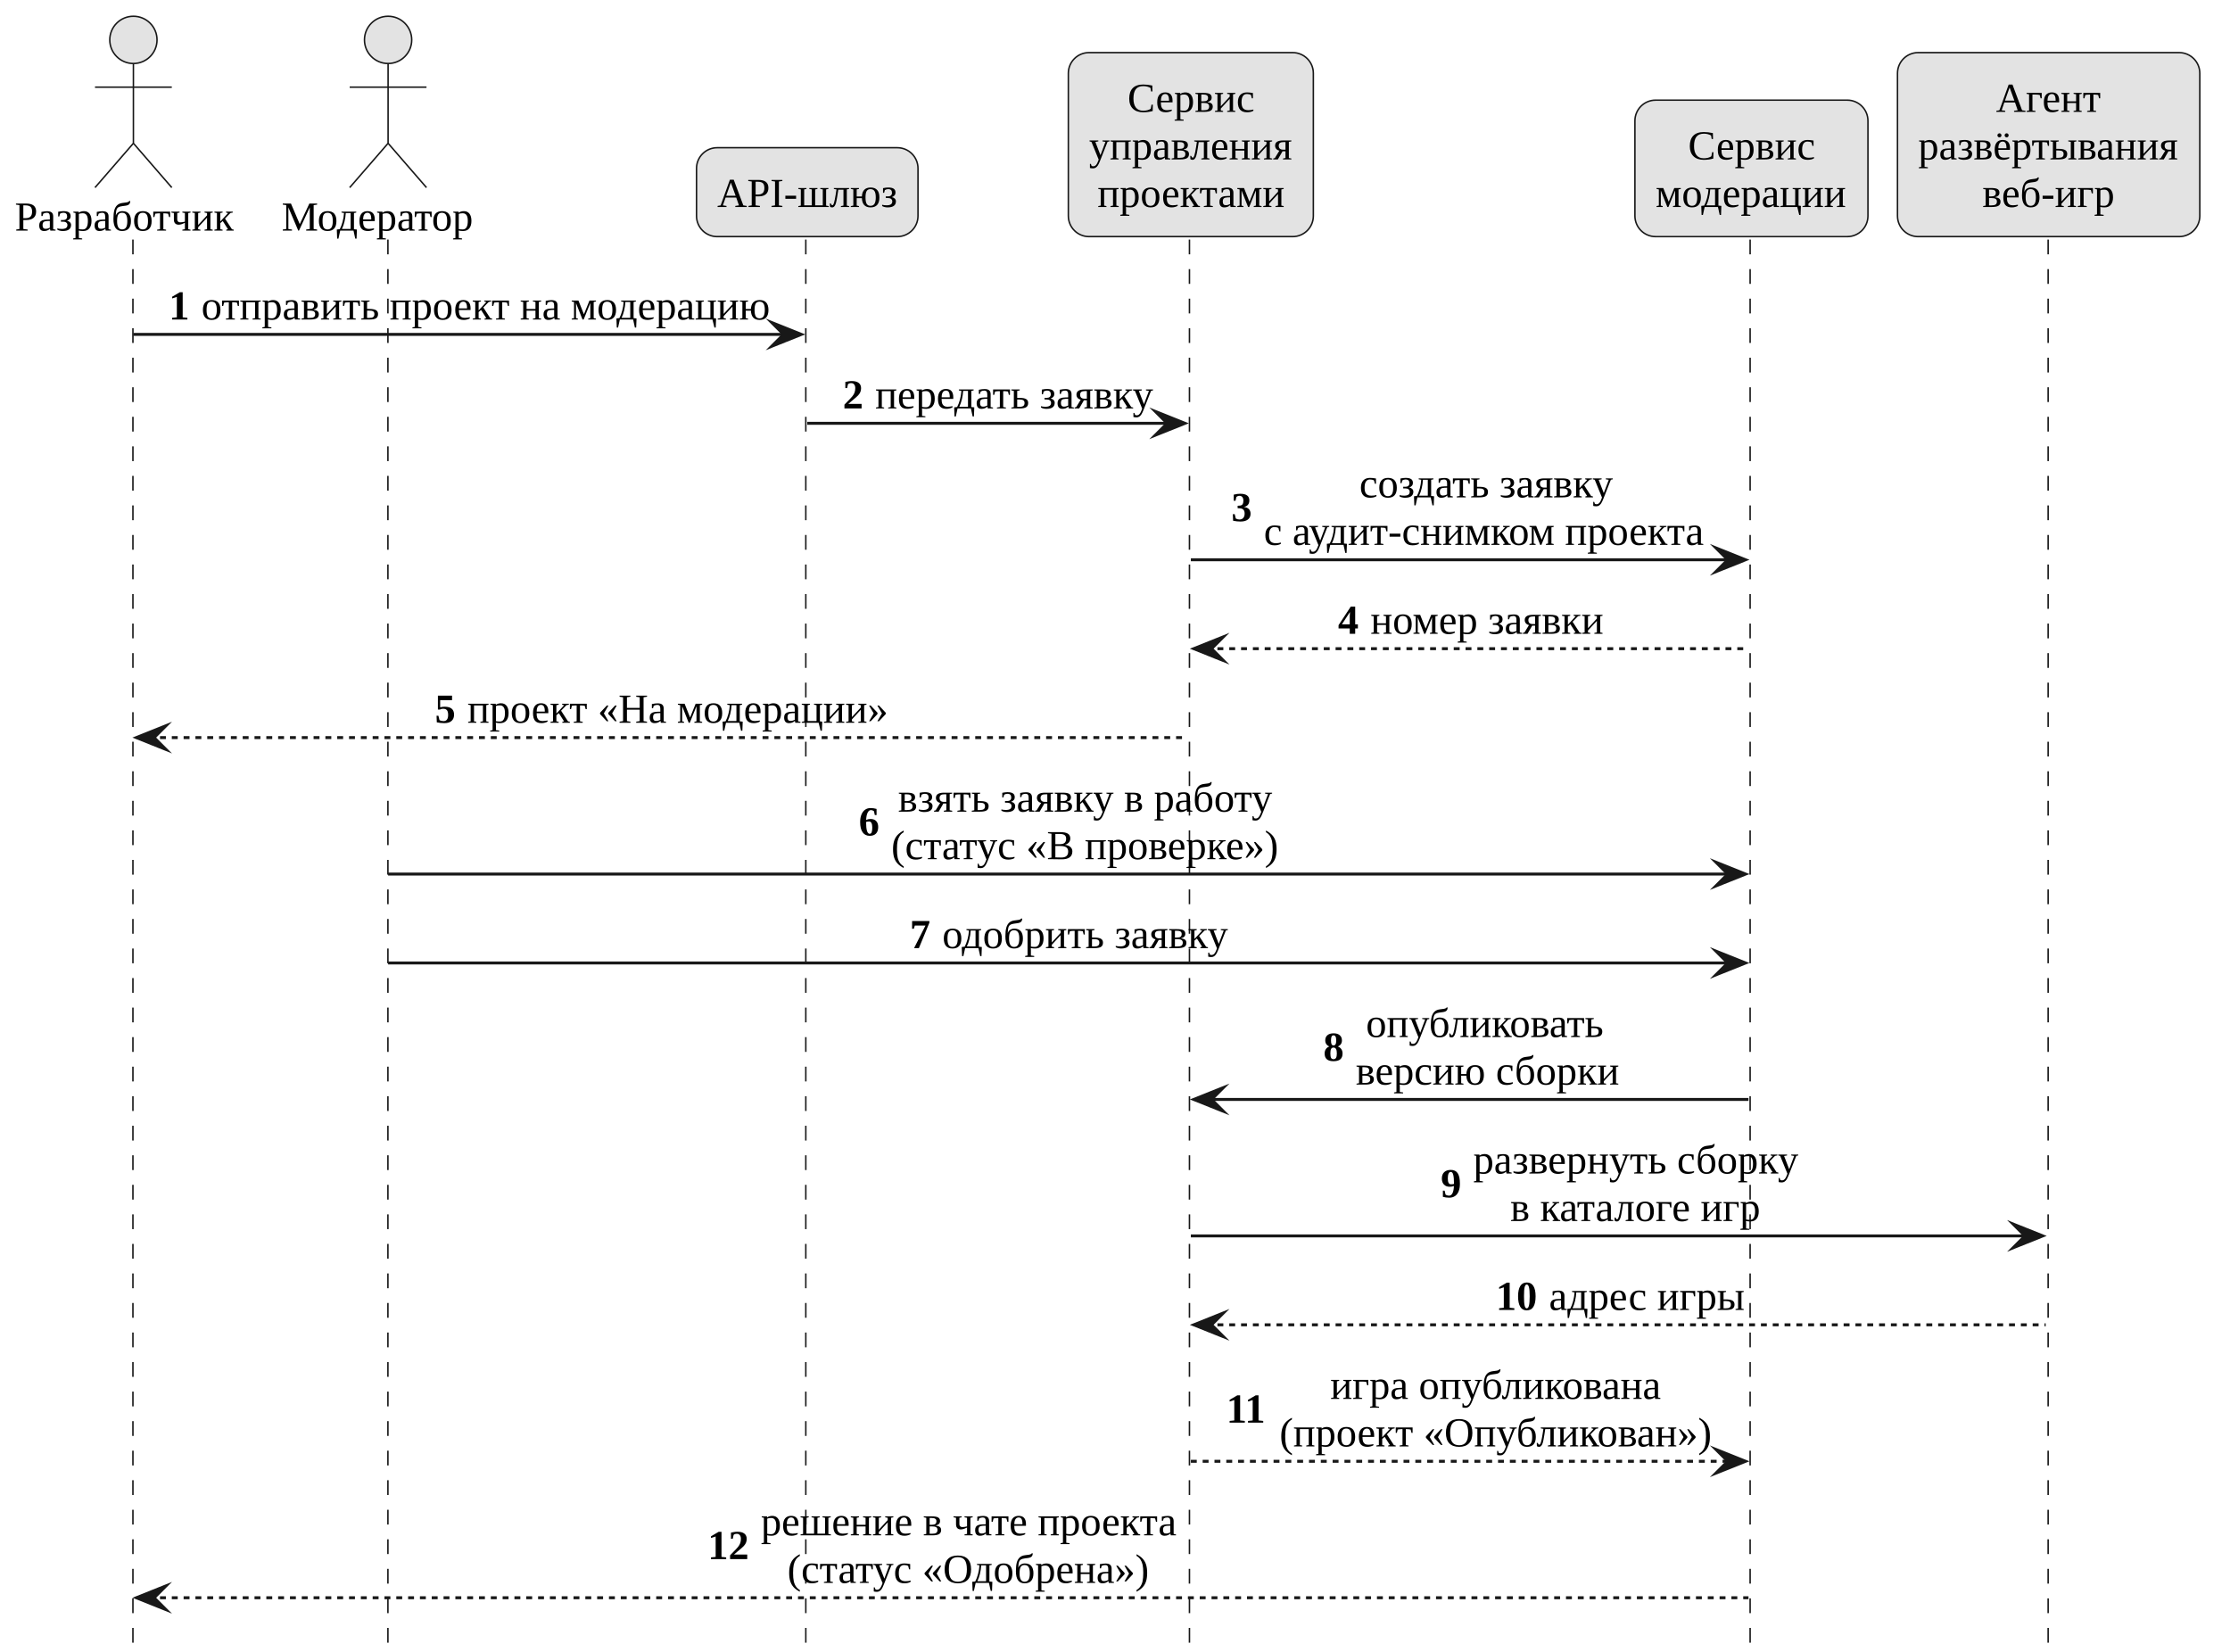
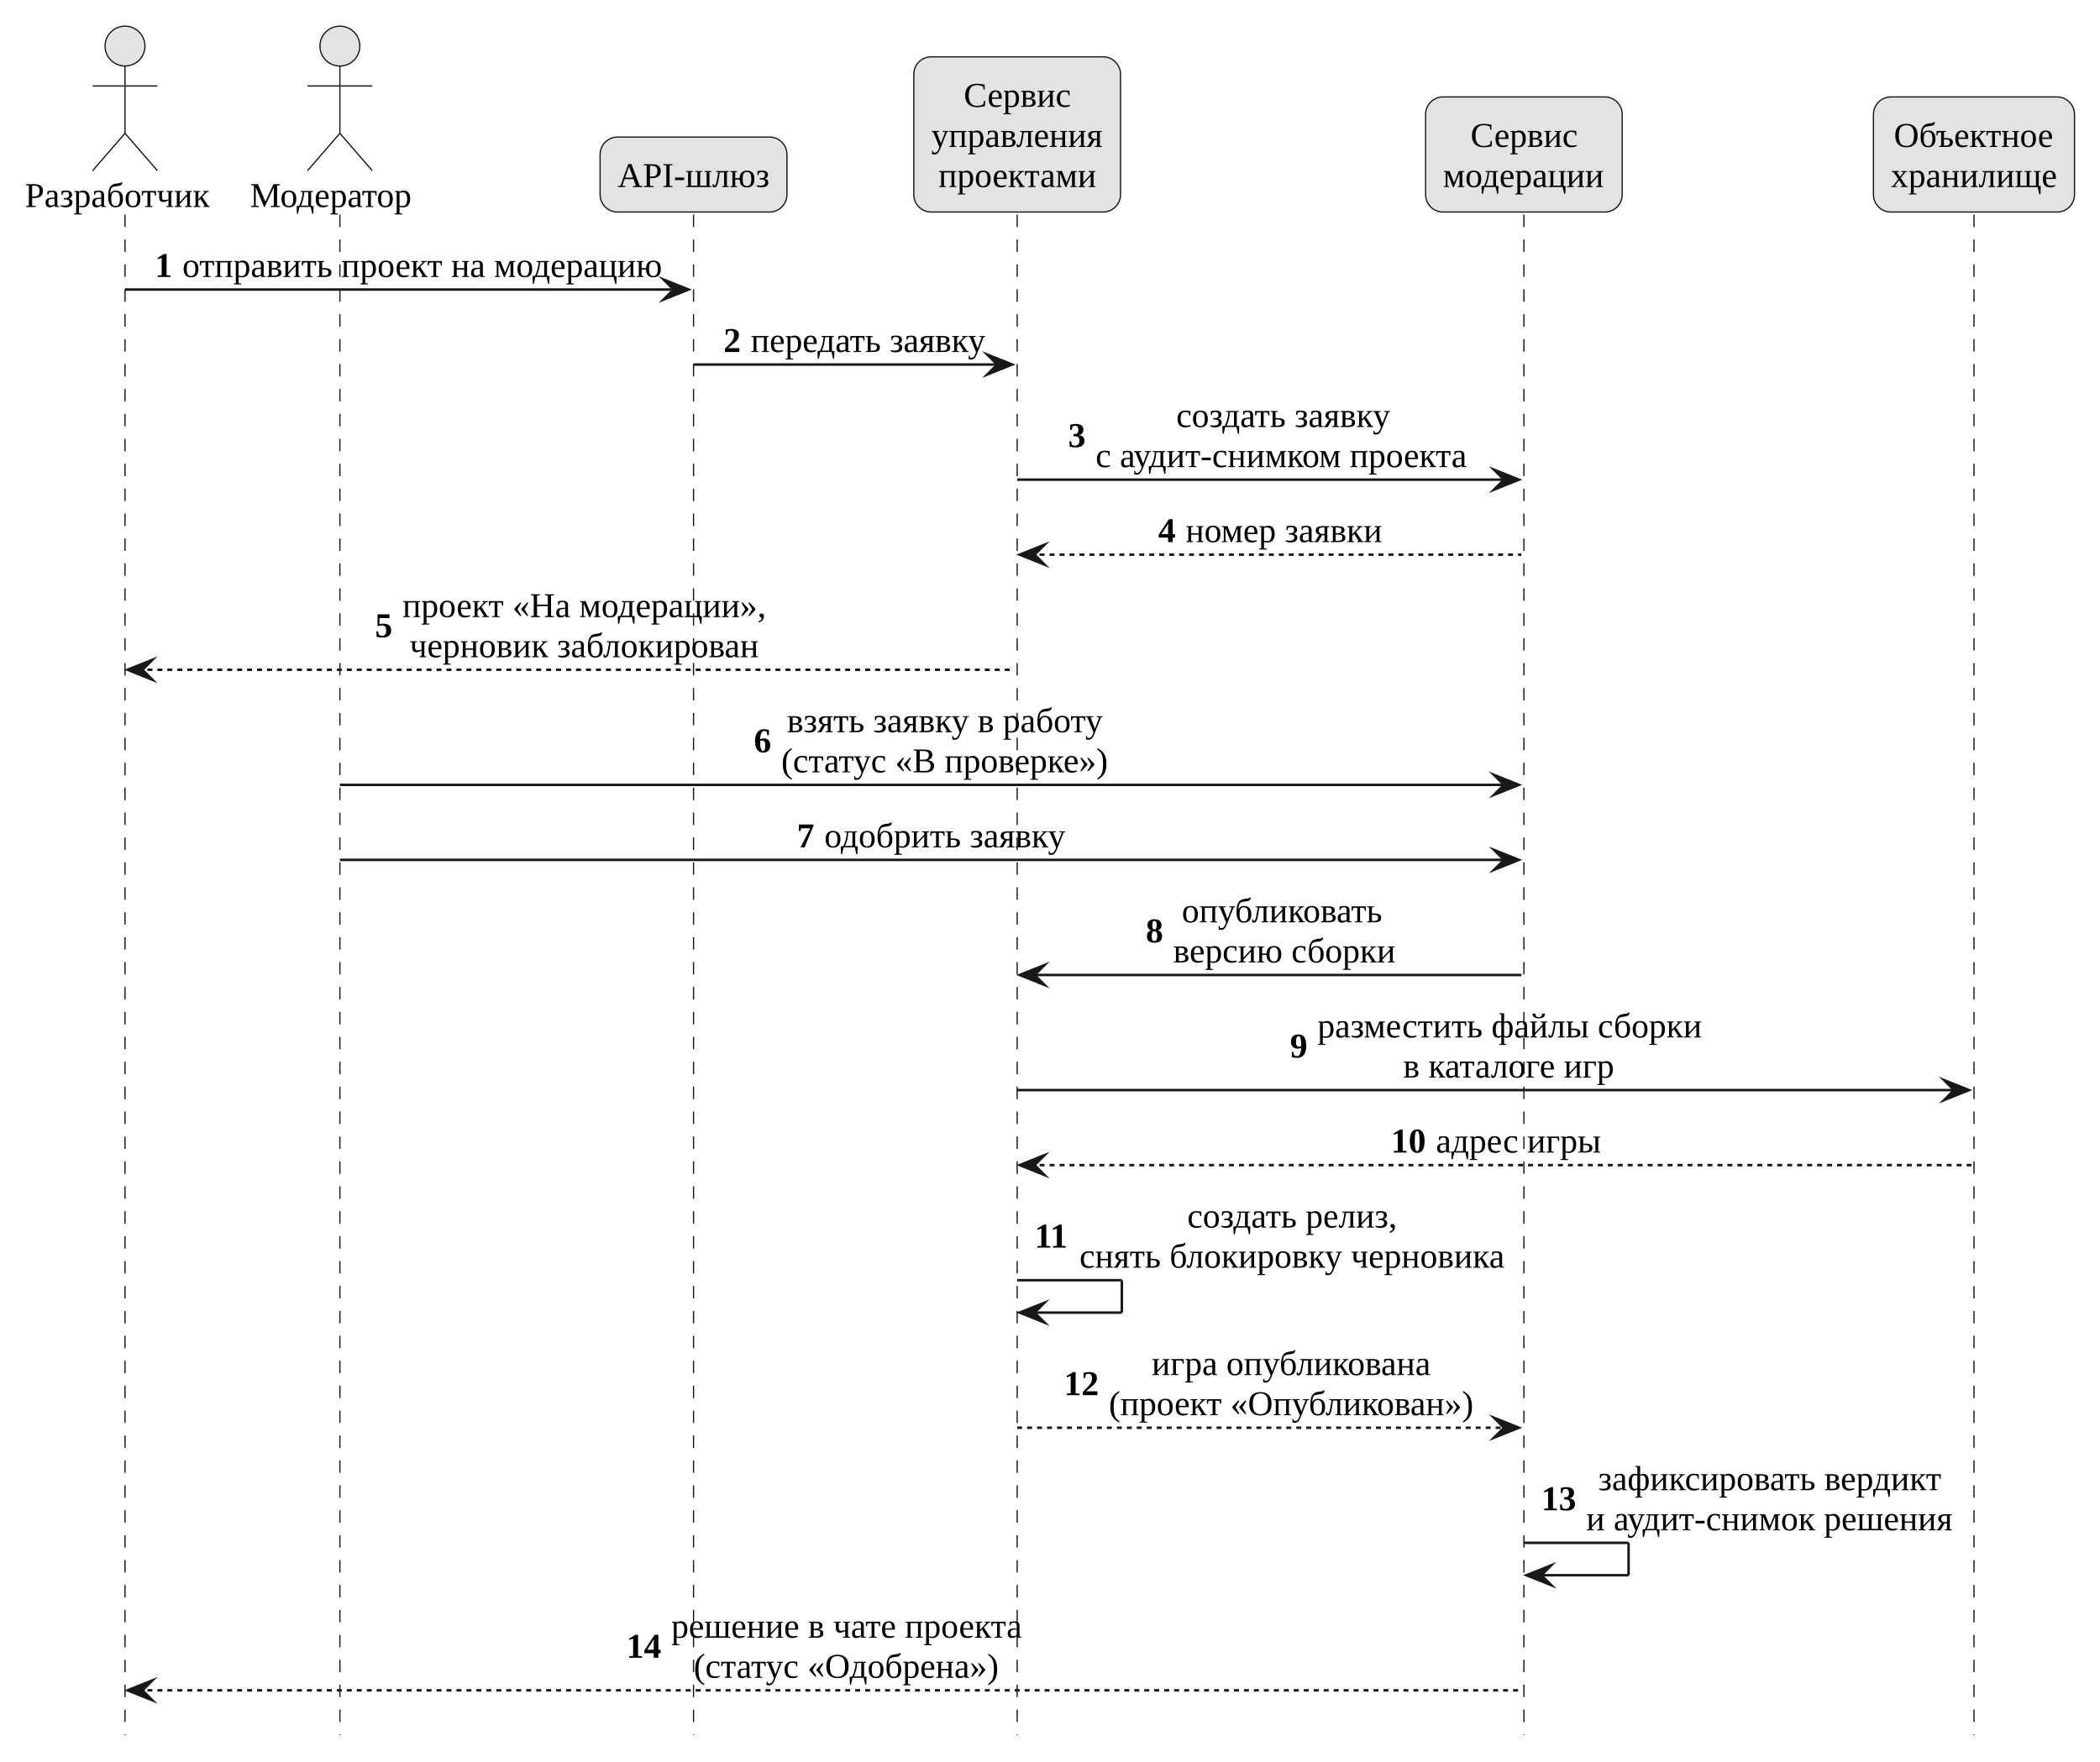
- <svg xmlns="http://www.w3.org/2000/svg" contentStyleType="text/css" data-diagram-type="SEQUENCE" height="1281.042px" preserveAspectRatio="none" style="width:1730px;height:1281px;background:#FFFFFF;" version="1.1" viewBox="0 0 1730 1281" width="1730.208px" zoomAndPan="magnify">
+ <svg xmlns="http://www.w3.org/2000/svg" version="1.1" data-diagram-type="SEQUENCE" style="width:1931px;height:1620px;background:#FFFFFF;" width="1931.875px" height="1620.208px" viewBox="0 0 1931 1620" zoomAndPan="magnify" preserveAspectRatio="none" contentStyleType="text/css">
  <defs />
-   <g>
-     <g class="participant-lifeline" data-entity-uid="part1" data-qualified-name="Dev" data-source-line="5" id="part1-lifeline">
-       <g>
-         <rect fill="#000000" fill-opacity="0" height="1094.902" width="18.333" x="94.325" y="185.851" />
-         <line style="stroke:#181818;stroke-width:1.146;stroke-dasharray:11.458,11.458;" x1="103.125" x2="103.125" y1="185.851" y2="1280.753" />
-       </g>
+   <g font-family="sans-serif" lengthAdjust="spacing">
+     <g>
+       <rect x="106.93" y="197.309" width="18.333" height="1398.532" fill="#000" fill-opacity="0" />
+       <line x1="114.95" y1="197.309" x2="114.95" y2="1595.841" style="stroke:#181818;stroke-width:1.146;stroke-dasharray:11.458,11.458;" />
    </g>
-     <g class="participant-lifeline" data-entity-uid="part2" data-qualified-name="Mod" data-source-line="6" id="part2-lifeline">
-       <g>
-         <rect fill="#000000" fill-opacity="0" height="1094.902" width="18.333" x="291.91" y="185.851" />
-         <line style="stroke:#181818;stroke-width:1.146;stroke-dasharray:11.458,11.458;" x1="300.942" x2="300.942" y1="185.851" y2="1280.753" />
-       </g>
+     <g>
+       <rect x="304.514" y="197.309" width="18.333" height="1398.532" fill="#000" fill-opacity="0" />
+       <line x1="312.535" y1="197.309" x2="312.535" y2="1595.841" style="stroke:#181818;stroke-width:1.146;stroke-dasharray:11.458,11.458;" />
    </g>
-     <g class="participant-lifeline" data-entity-uid="part3" data-qualified-name="GW" data-source-line="7" id="part3-lifeline">
-       <g>
-         <rect fill="#000000" fill-opacity="0" height="1094.902" width="18.333" x="617.089" y="185.851" />
-         <line style="stroke:#181818;stroke-width:1.146;stroke-dasharray:11.458,11.458;" x1="625.137" x2="625.137" y1="185.851" y2="1280.753" />
-       </g>
+     <g>
+       <rect x="629.694" y="197.309" width="18.333" height="1398.532" fill="#000" fill-opacity="0" />
+       <line x1="637.714" y1="197.309" x2="637.714" y2="1595.841" style="stroke:#181818;stroke-width:1.146;stroke-dasharray:11.458,11.458;" />
    </g>
-     <g class="participant-lifeline" data-entity-uid="part4" data-qualified-name="PM" data-source-line="8" id="part4-lifeline">
-       <g>
-         <rect fill="#000000" fill-opacity="0" height="1094.902" width="18.333" x="914.675" y="185.851" />
-         <line style="stroke:#181818;stroke-width:1.146;stroke-dasharray:11.458,11.458;" x1="922.764" x2="922.764" y1="185.851" y2="1280.753" />
-       </g>
+     <g>
+       <rect x="927.279" y="197.309" width="18.333" height="1398.532" fill="#000" fill-opacity="0" />
+       <line x1="935.3" y1="197.309" x2="935.3" y2="1595.841" style="stroke:#181818;stroke-width:1.146;stroke-dasharray:11.458,11.458;" />
    </g>
-     <g class="participant-lifeline" data-entity-uid="part5" data-qualified-name="MS" data-source-line="9" id="part5-lifeline">
-       <g>
-         <rect fill="#000000" fill-opacity="0" height="1094.902" width="18.333" x="1349.57" y="185.851" />
-         <line style="stroke:#181818;stroke-width:1.146;stroke-dasharray:11.458,11.458;" x1="1357.721" x2="1357.721" y1="185.851" y2="1280.753" />
-       </g>
+     <g>
+       <rect x="1393.242" y="197.309" width="18.333" height="1398.532" fill="#000" fill-opacity="0" />
+       <line x1="1401.262" y1="197.309" x2="1401.262" y2="1595.841" style="stroke:#181818;stroke-width:1.146;stroke-dasharray:11.458,11.458;" />
    </g>
-     <g class="participant-lifeline" data-entity-uid="part6" data-qualified-name="AG" data-source-line="10" id="part6-lifeline">
-       <g>
-         <rect fill="#000000" fill-opacity="0" height="1094.902" width="18.333" x="1580.143" y="185.851" />
-         <line style="stroke:#181818;stroke-width:1.146;stroke-dasharray:11.458,11.458;" x1="1588.919" x2="1588.919" y1="185.851" y2="1280.753" />
-       </g>
+     <g>
+       <rect x="1807.1" y="197.309" width="18.333" height="1398.532" fill="#000" fill-opacity="0" />
+       <line x1="1815.121" y1="197.309" x2="1815.121" y2="1595.841" style="stroke:#181818;stroke-width:1.146;stroke-dasharray:11.458,11.458;" />
    </g>
-     <g class="participant participant-head" data-entity-uid="part1" data-qualified-name="Dev" data-source-line="5" id="part1-head">
-       <text fill="#000000" font-family="'Times New Roman'" font-size="32.083" lengthAdjust="spacing" textLength="170.317" x="11.458" y="178.911">Разработчик</text>
-       <ellipse cx="103.492" cy="30.938" fill="#E3E3E3" rx="18.333" ry="18.333" style="stroke:#181818;stroke-width:1.146;" />
-       <path d="M103.492,49.271 L103.492,111.146 M73.7,67.604 L133.284,67.604 M103.492,111.146 L73.7,145.521 M103.492,111.146 L133.284,145.521" fill="none" style="stroke:#181818;stroke-width:1.146;" />
-     </g>
-     <g class="participant participant-head" data-entity-uid="part2" data-qualified-name="Mod" data-source-line="6" id="part2-head">
-       <text fill="#000000" font-family="'Times New Roman'" font-size="32.083" lengthAdjust="spacing" textLength="151.519" x="218.442" y="178.911">Модератор</text>
-       <ellipse cx="301.077" cy="30.938" fill="#E3E3E3" rx="18.333" ry="18.333" style="stroke:#181818;stroke-width:1.146;" />
-       <path d="M301.077,49.271 L301.077,111.146 M271.285,67.604 L330.868,67.604 M301.077,111.146 L271.285,145.521 M301.077,111.146 L330.868,145.521" fill="none" style="stroke:#181818;stroke-width:1.146;" />
-     </g>
-     <g class="participant participant-head" data-entity-uid="part3" data-qualified-name="GW" data-source-line="7" id="part3-head">
-       <rect fill="#E3E3E3" height="68.976" rx="16.042" ry="16.042" style="stroke:#181818;stroke-width:1.146;" width="171.821" x="540.346" y="114.583" />
-       <text fill="#000000" font-family="'Times New Roman'" font-size="32.083" lengthAdjust="spacing" textLength="139.738" x="556.387" y="160.578">API-шлюз</text>
-     </g>
-     <g class="participant participant-head" data-entity-uid="part4" data-qualified-name="PM" data-source-line="8" id="part4-head">
-       <rect fill="#E3E3E3" height="142.761" rx="16.042" ry="16.042" style="stroke:#181818;stroke-width:1.146;" width="190.072" x="828.806" y="40.798" />
-       <text fill="#000000" font-family="'Times New Roman'" font-size="32.083" lengthAdjust="spacing" textLength="98.24" x="874.722" y="86.792">Сервис</text>
-       <text fill="#000000" font-family="'Times New Roman'" font-size="32.083" lengthAdjust="spacing" textLength="157.988" x="844.847" y="123.685">управления</text>
-       <text fill="#000000" font-family="'Times New Roman'" font-size="32.083" lengthAdjust="spacing" textLength="144.814" x="851.435" y="160.578">проектами</text>
-     </g>
-     <g class="participant participant-head" data-entity-uid="part5" data-qualified-name="MS" data-source-line="9" id="part5-head">
-       <rect fill="#E3E3E3" height="105.869" rx="16.042" ry="16.042" style="stroke:#181818;stroke-width:1.146;" width="180.782" x="1268.346" y="77.691" />
-       <text fill="#000000" font-family="'Times New Roman'" font-size="32.083" lengthAdjust="spacing" textLength="98.24" x="1309.617" y="123.685">Сервис</text>
-       <text fill="#000000" font-family="'Times New Roman'" font-size="32.083" lengthAdjust="spacing" textLength="148.699" x="1284.387" y="160.578">модерации</text>
-     </g>
-     <g class="participant participant-head" data-entity-uid="part6" data-qualified-name="AG" data-source-line="10" id="part6-head">
-       <rect fill="#E3E3E3" height="142.761" rx="16.042" ry="16.042" style="stroke:#181818;stroke-width:1.146;" width="234.531" x="1472.044" y="40.798" />
-       <text fill="#000000" font-family="'Times New Roman'" font-size="32.083" lengthAdjust="spacing" textLength="81.759" x="1548.43" y="86.792">Агент</text>
-       <text fill="#000000" font-family="'Times New Roman'" font-size="32.083" lengthAdjust="spacing" textLength="202.448" x="1488.086" y="123.685">развёртывания</text>
-       <text fill="#000000" font-family="'Times New Roman'" font-size="32.083" lengthAdjust="spacing" textLength="102.767" x="1537.927" y="160.578">веб-игр</text>
-     </g>
-     <g class="message" data-entity-1="part1" data-entity-2="part3" data-source-line="11" id="msg1">
-       <polygon fill="#181818" points="598.756,250.244,621.673,259.41,598.756,268.577,607.923,259.41" style="stroke:#181818;stroke-width:2.292;stroke-linejoin:miter;stroke-miterlimit:10;" />
-       <line style="stroke:#181818;stroke-width:2.292;" x1="103.492" x2="612.506" y1="259.41" y2="259.41" />
-       <text fill="#000000" font-family="'Times New Roman'" font-size="32.083" font-weight="700" lengthAdjust="spacing" textLength="16.042" x="130.992" y="247.887">1</text>
-       <text fill="#000000" font-family="'Times New Roman'" font-size="32.083" lengthAdjust="spacing" textLength="442.556" x="156.2" y="247.887">отправить проект на модерацию</text>
-     </g>
-     <g class="message" data-entity-1="part3" data-entity-2="part4" data-source-line="12" id="msg2">
-       <polygon fill="#181818" points="896.342,319.22,919.258,328.386,896.342,337.553,905.508,328.386" style="stroke:#181818;stroke-width:2.292;stroke-linejoin:miter;stroke-miterlimit:10;" />
-       <line style="stroke:#181818;stroke-width:2.292;" x1="626.256" x2="910.092" y1="328.386" y2="328.386" />
-       <text fill="#000000" font-family="'Times New Roman'" font-size="32.083" font-weight="700" lengthAdjust="spacing" textLength="16.042" x="653.756" y="316.863">2</text>
-       <text fill="#000000" font-family="'Times New Roman'" font-size="32.083" lengthAdjust="spacing" textLength="217.377" x="678.964" y="316.863">передать заявку</text>
-     </g>
-     <g class="message" data-entity-1="part4" data-entity-2="part5" data-source-line="13" id="msg3">
-       <polygon fill="#181818" points="1331.237,425.089,1354.153,434.255,1331.237,443.422,1340.403,434.255" style="stroke:#181818;stroke-width:2.292;stroke-linejoin:miter;stroke-miterlimit:10;" />
-       <line style="stroke:#181818;stroke-width:2.292;" x1="923.842" x2="1344.987" y1="434.255" y2="434.255" />
-       <text fill="#000000" font-family="'Times New Roman'" font-size="32.083" font-weight="700" lengthAdjust="spacing" textLength="16.042" x="955.227" y="404.286">3</text>
-       <text fill="#000000" font-family="'Times New Roman'" font-size="32.083" lengthAdjust="spacing" textLength="198.641" x="1054.573" y="385.839">создать заявку</text>
-       <text fill="#000000" font-family="'Times New Roman'" font-size="32.083" lengthAdjust="spacing" textLength="346.917" x="980.435" y="422.732">с аудит-снимком проекта</text>
-     </g>
-     <g class="message" data-entity-1="part5" data-entity-2="part4" data-source-line="14" id="msg4">
-       <polygon fill="#181818" points="949.05,494.065,926.133,503.231,949.05,512.398,939.883,503.231" style="stroke:#181818;stroke-width:2.292;stroke-linejoin:miter;stroke-miterlimit:10;" />
-       <line style="stroke:#181818;stroke-width:2.292;stroke-dasharray:4.583,4.583;" x1="935.3" x2="1356.445" y1="503.231" y2="503.231" />
-       <text fill="#000000" font-family="'Times New Roman'" font-size="32.083" font-weight="700" lengthAdjust="spacing" textLength="16.042" x="1037.988" y="491.708">4</text>
-       <text fill="#000000" font-family="'Times New Roman'" font-size="32.083" lengthAdjust="spacing" textLength="181.393" x="1063.197" y="491.708">номер заявки</text>
-     </g>
-     <g class="message" data-entity-1="part4" data-entity-2="part1" data-source-line="15" id="msg5">
-       <polygon fill="#181818" points="128.7,563.041,105.784,572.207,128.7,581.374,119.534,572.207" style="stroke:#181818;stroke-width:2.292;stroke-linejoin:miter;stroke-miterlimit:10;" />
-       <line style="stroke:#181818;stroke-width:2.292;stroke-dasharray:4.583,4.583;" x1="114.95" x2="921.55" y1="572.207" y2="572.207" />
-       <text fill="#000000" font-family="'Times New Roman'" font-size="32.083" font-weight="700" lengthAdjust="spacing" textLength="16.042" x="337.395" y="560.684">5</text>
-       <text fill="#000000" font-family="'Times New Roman'" font-size="32.083" lengthAdjust="spacing" textLength="327.335" x="362.604" y="560.684">проект «На модерации»</text>
-     </g>
-     <g class="message" data-entity-1="part2" data-entity-2="part5" data-source-line="16" id="msg6">
-       <polygon fill="#181818" points="1331.237,668.909,1354.153,678.076,1331.237,687.243,1340.403,678.076" style="stroke:#181818;stroke-width:2.292;stroke-linejoin:miter;stroke-miterlimit:10;" />
-       <line style="stroke:#181818;stroke-width:2.292;" x1="301.077" x2="1344.987" y1="678.076" y2="678.076" />
-       <text fill="#000000" font-family="'Times New Roman'" font-size="32.083" font-weight="700" lengthAdjust="spacing" textLength="16.042" x="666.199" y="648.106">6</text>
-       <text fill="#000000" font-family="'Times New Roman'" font-size="32.083" lengthAdjust="spacing" textLength="291.601" x="696.71" y="629.66">взять заявку в работу</text>
-       <text fill="#000000" font-family="'Times New Roman'" font-size="32.083" lengthAdjust="spacing" textLength="302.207" x="691.408" y="666.553">(статус «В проверке»)</text>
-     </g>
-     <g class="message" data-entity-1="part2" data-entity-2="part5" data-source-line="17" id="msg7">
-       <polygon fill="#181818" points="1331.237,737.885,1354.153,747.052,1331.237,756.219,1340.403,747.052" style="stroke:#181818;stroke-width:2.292;stroke-linejoin:miter;stroke-miterlimit:10;" />
-       <line style="stroke:#181818;stroke-width:2.292;" x1="301.077" x2="1344.987" y1="747.052" y2="747.052" />
-       <text fill="#000000" font-family="'Times New Roman'" font-size="32.083" font-weight="700" lengthAdjust="spacing" textLength="16.042" x="705.771" y="735.529">7</text>
-       <text fill="#000000" font-family="'Times New Roman'" font-size="32.083" lengthAdjust="spacing" textLength="223.064" x="730.979" y="735.529">одобрить заявку</text>
-     </g>
-     <g class="message" data-entity-1="part5" data-entity-2="part4" data-source-line="18" id="msg8">
-       <polygon fill="#181818" points="949.05,843.754,926.133,852.921,949.05,862.087,939.883,852.921" style="stroke:#181818;stroke-width:2.292;stroke-linejoin:miter;stroke-miterlimit:10;" />
-       <line style="stroke:#181818;stroke-width:2.292;" x1="935.3" x2="1356.445" y1="852.921" y2="852.921" />
-       <text fill="#000000" font-family="'Times New Roman'" font-size="32.083" font-weight="700" lengthAdjust="spacing" textLength="16.042" x="1026.568" y="822.951">8</text>
-       <text fill="#000000" font-family="'Times New Roman'" font-size="32.083" lengthAdjust="spacing" textLength="188.427" x="1059.68" y="804.505">опубликовать</text>
-       <text fill="#000000" font-family="'Times New Roman'" font-size="32.083" lengthAdjust="spacing" textLength="204.234" x="1051.776" y="841.398">версию сборки</text>
-     </g>
-     <g class="message" data-entity-1="part4" data-entity-2="part6" data-source-line="19" id="msg9">
-       <polygon fill="#181818" points="1561.81,949.623,1584.727,958.789,1561.81,967.956,1570.977,958.789" style="stroke:#181818;stroke-width:2.292;stroke-linejoin:miter;stroke-miterlimit:10;" />
-       <line style="stroke:#181818;stroke-width:2.292;" x1="923.842" x2="1575.56" y1="958.789" y2="958.789" />
-       <text fill="#000000" font-family="'Times New Roman'" font-size="32.083" font-weight="700" lengthAdjust="spacing" textLength="16.042" x="1117.698" y="928.82">9</text>
-       <text fill="#000000" font-family="'Times New Roman'" font-size="32.083" lengthAdjust="spacing" textLength="252.547" x="1142.907" y="910.374">развернуть сборку</text>
-       <text fill="#000000" font-family="'Times New Roman'" font-size="32.083" lengthAdjust="spacing" textLength="195.101" x="1171.63" y="947.266">в каталоге игр</text>
-     </g>
-     <g class="message" data-entity-1="part6" data-entity-2="part4" data-source-line="20" id="msg10">
-       <polygon fill="#181818" points="949.05,1018.599,926.133,1027.765,949.05,1036.932,939.883,1027.765" style="stroke:#181818;stroke-width:2.292;stroke-linejoin:miter;stroke-miterlimit:10;" />
-       <line style="stroke:#181818;stroke-width:2.292;stroke-dasharray:4.583,4.583;" x1="935.3" x2="1587.018" y1="1027.765" y2="1027.765" />
-       <text fill="#000000" font-family="'Times New Roman'" font-size="32.083" font-weight="700" lengthAdjust="spacing" textLength="32.083" x="1160.434" y="1016.242">10</text>
-       <text fill="#000000" font-family="'Times New Roman'" font-size="32.083" lengthAdjust="spacing" textLength="151.033" x="1201.684" y="1016.242">адрес игры</text>
-     </g>
-     <g class="message" data-entity-1="part4" data-entity-2="part5" data-source-line="21" id="msg11">
-       <polygon fill="#181818" points="1331.237,1124.468,1354.153,1133.634,1331.237,1142.801,1340.403,1133.634" style="stroke:#181818;stroke-width:2.292;stroke-linejoin:miter;stroke-miterlimit:10;" />
-       <line style="stroke:#181818;stroke-width:2.292;stroke-dasharray:4.583,4.583;" x1="923.842" x2="1344.987" y1="1133.634" y2="1133.634" />
-       <text fill="#000000" font-family="'Times New Roman'" font-size="32.083" font-weight="700" lengthAdjust="spacing" textLength="32.083" x="951.342" y="1103.665">11</text>
-       <text fill="#000000" font-family="'Times New Roman'" font-size="32.083" lengthAdjust="spacing" textLength="259.815" x="1032.006" y="1085.218">игра опубликована</text>
-       <text fill="#000000" font-family="'Times New Roman'" font-size="32.083" lengthAdjust="spacing" textLength="338.645" x="992.592" y="1122.111">(проект «Опубликован»)</text>
-     </g>
-     <g class="message" data-entity-1="part5" data-entity-2="part1" data-source-line="22" id="msg12">
-       <polygon fill="#181818" points="128.7,1230.336,105.784,1239.503,128.7,1248.67,119.534,1239.503" style="stroke:#181818;stroke-width:2.292;stroke-linejoin:miter;stroke-miterlimit:10;" />
-       <line style="stroke:#181818;stroke-width:2.292;stroke-dasharray:4.583,4.583;" x1="114.95" x2="1356.445" y1="1239.503" y2="1239.503" />
-       <text fill="#000000" font-family="'Times New Roman'" font-size="32.083" font-weight="700" lengthAdjust="spacing" textLength="32.083" x="548.992" y="1209.533">12</text>
-       <text fill="#000000" font-family="'Times New Roman'" font-size="32.083" lengthAdjust="spacing" textLength="322.995" x="590.242" y="1191.087">решение в чате проекта</text>
-       <text fill="#000000" font-family="'Times New Roman'" font-size="32.083" lengthAdjust="spacing" textLength="281.826" x="610.827" y="1227.98">(статус «Одобрена»)</text>
-     </g>
+     <text x="22.917" y="190.369" fill="#000" font-size="32.083" textLength="170.317" font-family="'Times New Roman'">Разработчик</text>
+     <ellipse cx="114.95" cy="42.396" rx="18.333" ry="18.333" fill="#E3E3E3" style="stroke:#181818;stroke-width:1.146;" />
+     <path d="M114.95,60.729 L114.95,122.604 M85.159,79.063 L144.742,79.063 M114.95,122.604 L85.159,156.979 M114.95,122.604 L144.742,156.979" style="stroke:#181818;stroke-width:1.146;" fill="none" />
+     <text x="229.901" y="190.369" fill="#000" font-size="32.083" textLength="151.519" font-family="'Times New Roman'">Модератор</text>
+     <ellipse cx="312.535" cy="42.396" rx="18.333" ry="18.333" fill="#E3E3E3" style="stroke:#181818;stroke-width:1.146;" />
+     <path d="M312.535,60.729 L312.535,122.604 M282.743,79.063 L342.327,79.063 M312.535,122.604 L282.743,156.979 M312.535,122.604 L342.327,156.979" style="stroke:#181818;stroke-width:1.146;" fill="none" />
+     <rect x="551.804" y="126.042" width="171.821" height="68.976" fill="#E3E3E3" style="stroke:#181818;stroke-width:1.146;" rx="16.042" ry="16.042" />
+     <text x="567.845" y="172.036" fill="#000" font-size="32.083" textLength="139.738" font-family="'Times New Roman'">API-шлюз</text>
+     <rect x="840.264" y="52.256" width="190.072" height="142.761" fill="#E3E3E3" style="stroke:#181818;stroke-width:1.146;" rx="16.042" ry="16.042" />
+     <text x="886.18" y="98.251" fill="#000" font-size="32.083" textLength="98.24" font-family="'Times New Roman'">Сервис</text>
+     <text x="856.306" y="135.143" fill="#000" font-size="32.083" textLength="157.988" font-family="'Times New Roman'">управления</text>
+     <text x="862.893" y="172.036" fill="#000" font-size="32.083" textLength="144.814" font-family="'Times New Roman'">проектами</text>
+     <rect x="1310.871" y="89.149" width="180.782" height="105.869" fill="#E3E3E3" style="stroke:#181818;stroke-width:1.146;" rx="16.042" ry="16.042" />
+     <text x="1352.143" y="135.143" fill="#000" font-size="32.083" textLength="98.24" font-family="'Times New Roman'">Сервис</text>
+     <text x="1326.913" y="172.036" fill="#000" font-size="32.083" textLength="148.699" font-family="'Times New Roman'">модерации</text>
+     <rect x="1722.685" y="89.149" width="184.871" height="105.869" fill="#E3E3E3" style="stroke:#181818;stroke-width:1.146;" rx="16.042" ry="16.042" />
+     <text x="1741.429" y="135.143" fill="#000" font-size="32.083" textLength="147.383" font-family="'Times New Roman'">Объектное</text>
+     <text x="1738.727" y="172.036" fill="#000" font-size="32.083" textLength="152.787" font-family="'Times New Roman'">хранилище</text>
+     <polygon points="610.214,257.119,633.131,266.285,610.214,275.452,619.381,266.285" fill="#181818" style="stroke:#181818;stroke-width:2.292;stroke-linejoin:miter;stroke-miterlimit:10;" />
+     <line x1="114.95" y1="266.285" x2="623.964" y2="266.285" style="stroke:#181818;stroke-width:2.292;" />
+     <text x="142.45" y="254.762" fill="#000" font-size="32.083" font-weight="700" font-family="'Times New Roman'">1</text>
+     <text x="167.659" y="254.762" fill="#000" font-size="32.083" textLength="442.556" font-family="'Times New Roman'">отправить проект на модерацию</text>
+     <polygon points="907.8,326.095,930.717,335.261,907.8,344.428,916.967,335.261" fill="#181818" style="stroke:#181818;stroke-width:2.292;stroke-linejoin:miter;stroke-miterlimit:10;" />
+     <line x1="637.714" y1="335.261" x2="921.55" y2="335.261" style="stroke:#181818;stroke-width:2.292;" />
+     <text x="665.214" y="323.738" fill="#000" font-size="32.083" font-weight="700" font-family="'Times New Roman'">2</text>
+     <text x="690.423" y="323.738" fill="#000" font-size="32.083" textLength="217.377" font-family="'Times New Roman'">передать заявку</text>
+     <polygon points="1373.762,431.964,1396.679,441.13,1373.762,450.297,1382.929,441.13" fill="#181818" style="stroke:#181818;stroke-width:2.292;stroke-linejoin:miter;stroke-miterlimit:10;" />
+     <line x1="935.3" y1="441.13" x2="1387.512" y2="441.13" style="stroke:#181818;stroke-width:2.292;" />
+     <text x="982.219" y="411.161" fill="#000" font-size="32.083" font-weight="700" font-family="'Times New Roman'">3</text>
+     <text x="1081.565" y="392.714" fill="#000" font-size="32.083" textLength="198.641" font-family="'Times New Roman'">создать заявку</text>
+     <text x="1007.427" y="429.607" fill="#000" font-size="32.083" textLength="346.917" font-family="'Times New Roman'">с аудит-снимком проекта</text>
+     <polygon points="960.508,500.94,937.592,510.106,960.508,519.273,951.342,510.106" fill="#181818" style="stroke:#181818;stroke-width:2.292;stroke-linejoin:miter;stroke-miterlimit:10;" />
+     <line x1="946.758" y1="510.106" x2="1398.971" y2="510.106" style="stroke:#181818;stroke-width:2.292;stroke-dasharray:4.583,4.583;" />
+     <text x="1064.98" y="498.583" fill="#000" font-size="32.083" font-weight="700" font-family="'Times New Roman'">4</text>
+     <text x="1090.189" y="498.583" fill="#000" font-size="32.083" textLength="181.393" font-family="'Times New Roman'">номер заявки</text>
+     <polygon points="140.159,606.808,117.242,615.975,140.159,625.142,130.992,615.975" fill="#181818" style="stroke:#181818;stroke-width:2.292;stroke-linejoin:miter;stroke-miterlimit:10;" />
+     <line x1="126.409" y1="615.975" x2="933.008" y2="615.975" style="stroke:#181818;stroke-width:2.292;stroke-dasharray:4.583,4.583;" />
+     <text x="344.843" y="586.005" fill="#000" font-size="32.083" font-weight="700" font-family="'Times New Roman'">5</text>
+     <text x="370.052" y="567.559" fill="#000" font-size="32.083" textLength="335.355" font-family="'Times New Roman'">проект «На модерации»,</text>
+     <text x="376.608" y="604.452" fill="#000" font-size="32.083" textLength="322.243" font-family="'Times New Roman'">черновик заблокирован</text>
+     <polygon points="1373.762,712.677,1396.679,721.844,1373.762,731.01,1382.929,721.844" fill="#181818" style="stroke:#181818;stroke-width:2.292;stroke-linejoin:miter;stroke-miterlimit:10;" />
+     <line x1="312.535" y1="721.844" x2="1387.512" y2="721.844" style="stroke:#181818;stroke-width:2.292;" />
+     <text x="693.191" y="691.874" fill="#000" font-size="32.083" font-weight="700" font-family="'Times New Roman'">6</text>
+     <text x="723.702" y="673.428" fill="#000" font-size="32.083" textLength="291.601" font-family="'Times New Roman'">взять заявку в работу</text>
+     <text x="718.399" y="710.32" fill="#000" font-size="32.083" textLength="302.207" font-family="'Times New Roman'">(статус «В проверке»)</text>
+     <polygon points="1373.762,781.653,1396.679,790.82,1373.762,799.986,1382.929,790.82" fill="#181818" style="stroke:#181818;stroke-width:2.292;stroke-linejoin:miter;stroke-miterlimit:10;" />
+     <line x1="312.535" y1="790.82" x2="1387.512" y2="790.82" style="stroke:#181818;stroke-width:2.292;" />
+     <text x="732.763" y="779.296" fill="#000" font-size="32.083" font-weight="700" font-family="'Times New Roman'">7</text>
+     <text x="757.971" y="779.296" fill="#000" font-size="32.083" textLength="223.064" font-family="'Times New Roman'">одобрить заявку</text>
+     <polygon points="960.508,887.522,937.592,896.688,960.508,905.855,951.342,896.688" fill="#181818" style="stroke:#181818;stroke-width:2.292;stroke-linejoin:miter;stroke-miterlimit:10;" />
+     <line x1="946.758" y1="896.688" x2="1398.971" y2="896.688" style="stroke:#181818;stroke-width:2.292;" />
+     <text x="1053.56" y="866.719" fill="#000" font-size="32.083" font-weight="700" font-family="'Times New Roman'">8</text>
+     <text x="1086.672" y="848.273" fill="#000" font-size="32.083" textLength="188.427" font-family="'Times New Roman'">опубликовать</text>
+     <text x="1078.769" y="885.165" fill="#000" font-size="32.083" textLength="204.234" font-family="'Times New Roman'">версию сборки</text>
+     <polygon points="1787.621,993.391,1810.538,1002.557,1787.621,1011.724,1796.788,1002.557" fill="#181818" style="stroke:#181818;stroke-width:2.292;stroke-linejoin:miter;stroke-miterlimit:10;" />
+     <line x1="935.3" y1="1002.557" x2="1801.371" y2="1002.557" style="stroke:#181818;stroke-width:2.292;" />
+     <text x="1186.211" y="972.588" fill="#000" font-size="32.083" font-weight="700" font-family="'Times New Roman'">9</text>
+     <text x="1211.419" y="954.141" fill="#000" font-size="32.083" textLength="352.791" font-family="'Times New Roman'">разместить файлы сборки</text>
+     <text x="1290.264" y="991.034" fill="#000" font-size="32.083" textLength="195.101" font-family="'Times New Roman'">в каталоге игр</text>
+     <polygon points="960.508,1062.367,937.592,1071.533,960.508,1080.7,951.342,1071.533" fill="#181818" style="stroke:#181818;stroke-width:2.292;stroke-linejoin:miter;stroke-miterlimit:10;" />
+     <line x1="946.758" y1="1071.533" x2="1812.829" y2="1071.533" style="stroke:#181818;stroke-width:2.292;stroke-dasharray:4.583,4.583;" />
+     <text x="1279.069" y="1060.01" fill="#000" font-size="32.083" textLength="32.083" font-weight="700" font-family="'Times New Roman'">10</text>
+     <text x="1320.319" y="1060.01" fill="#000" font-size="32.083" textLength="151.033" font-family="'Times New Roman'">адрес игры</text>
+     <line x1="935.3" y1="1177.402" x2="1031.55" y2="1177.402" style="stroke:#181818;stroke-width:2.292;" />
+     <line x1="1031.55" y1="1177.402" x2="1031.55" y2="1207.194" style="stroke:#181818;stroke-width:2.292;" />
+     <line x1="937.592" y1="1207.194" x2="1031.55" y2="1207.194" style="stroke:#181818;stroke-width:2.292;" />
+     <polygon points="960.508,1198.027,937.592,1207.194,960.508,1216.36,951.342,1207.194" fill="#181818" style="stroke:#181818;stroke-width:2.292;stroke-linejoin:miter;stroke-miterlimit:10;" />
+     <text x="951.342" y="1147.432" fill="#000" font-size="32.083" textLength="32.083" font-weight="700" font-family="'Times New Roman'">11</text>
+     <text x="1091.732" y="1128.986" fill="#000" font-size="32.083" textLength="194.349" font-family="'Times New Roman'">создать релиз,</text>
+     <text x="992.592" y="1165.879" fill="#000" font-size="32.083" textLength="392.629" font-family="'Times New Roman'">снять блокировку черновика</text>
+     <polygon points="1373.762,1303.896,1396.679,1313.062,1373.762,1322.229,1382.929,1313.062" fill="#181818" style="stroke:#181818;stroke-width:2.292;stroke-linejoin:miter;stroke-miterlimit:10;" />
+     <line x1="935.3" y1="1313.062" x2="1387.512" y2="1313.062" style="stroke:#181818;stroke-width:2.292;stroke-dasharray:4.583,4.583;" />
+     <text x="978.334" y="1283.093" fill="#000" font-size="32.083" textLength="32.083" font-weight="700" font-family="'Times New Roman'">12</text>
+     <text x="1058.998" y="1264.646" fill="#000" font-size="32.083" textLength="259.815" font-family="'Times New Roman'">игра опубликована</text>
+     <text x="1019.584" y="1301.539" fill="#000" font-size="32.083" textLength="338.645" font-family="'Times New Roman'">(проект «Опубликован»)</text>
+     <line x1="1401.262" y1="1418.931" x2="1497.512" y2="1418.931" style="stroke:#181818;stroke-width:2.292;" />
+     <line x1="1497.512" y1="1418.931" x2="1497.512" y2="1448.723" style="stroke:#181818;stroke-width:2.292;" />
+     <line x1="1403.554" y1="1448.723" x2="1497.512" y2="1448.723" style="stroke:#181818;stroke-width:2.292;" />
+     <polygon points="1426.471,1439.556,1403.554,1448.723,1426.471,1457.889,1417.304,1448.723" fill="#181818" style="stroke:#181818;stroke-width:2.292;stroke-linejoin:miter;stroke-miterlimit:10;" />
+     <text x="1417.304" y="1388.961" fill="#000" font-size="32.083" textLength="32.083" font-weight="700" font-family="'Times New Roman'">13</text>
+     <text x="1469.544" y="1370.515" fill="#000" font-size="32.083" textLength="318.546" font-family="'Times New Roman'">зафиксировать вердикт</text>
+     <text x="1458.554" y="1407.408" fill="#000" font-size="32.083" textLength="340.525" font-family="'Times New Roman'">и аудит-снимок решения</text>
+     <polygon points="140.159,1545.425,117.242,1554.591,140.159,1563.758,130.992,1554.591" fill="#181818" style="stroke:#181818;stroke-width:2.292;stroke-linejoin:miter;stroke-miterlimit:10;" />
+     <line x1="126.409" y1="1554.591" x2="1398.971" y2="1554.591" style="stroke:#181818;stroke-width:2.292;stroke-dasharray:4.583,4.583;" />
+     <text x="575.984" y="1524.622" fill="#000" font-size="32.083" textLength="32.083" font-weight="700" font-family="'Times New Roman'">14</text>
+     <text x="617.234" y="1506.176" fill="#000" font-size="32.083" textLength="322.995" font-family="'Times New Roman'">решение в чате проекта</text>
+     <text x="637.819" y="1543.068" fill="#000" font-size="32.083" textLength="281.826" font-family="'Times New Roman'">(статус «Одобрена»)</text>
  </g>
</svg>
